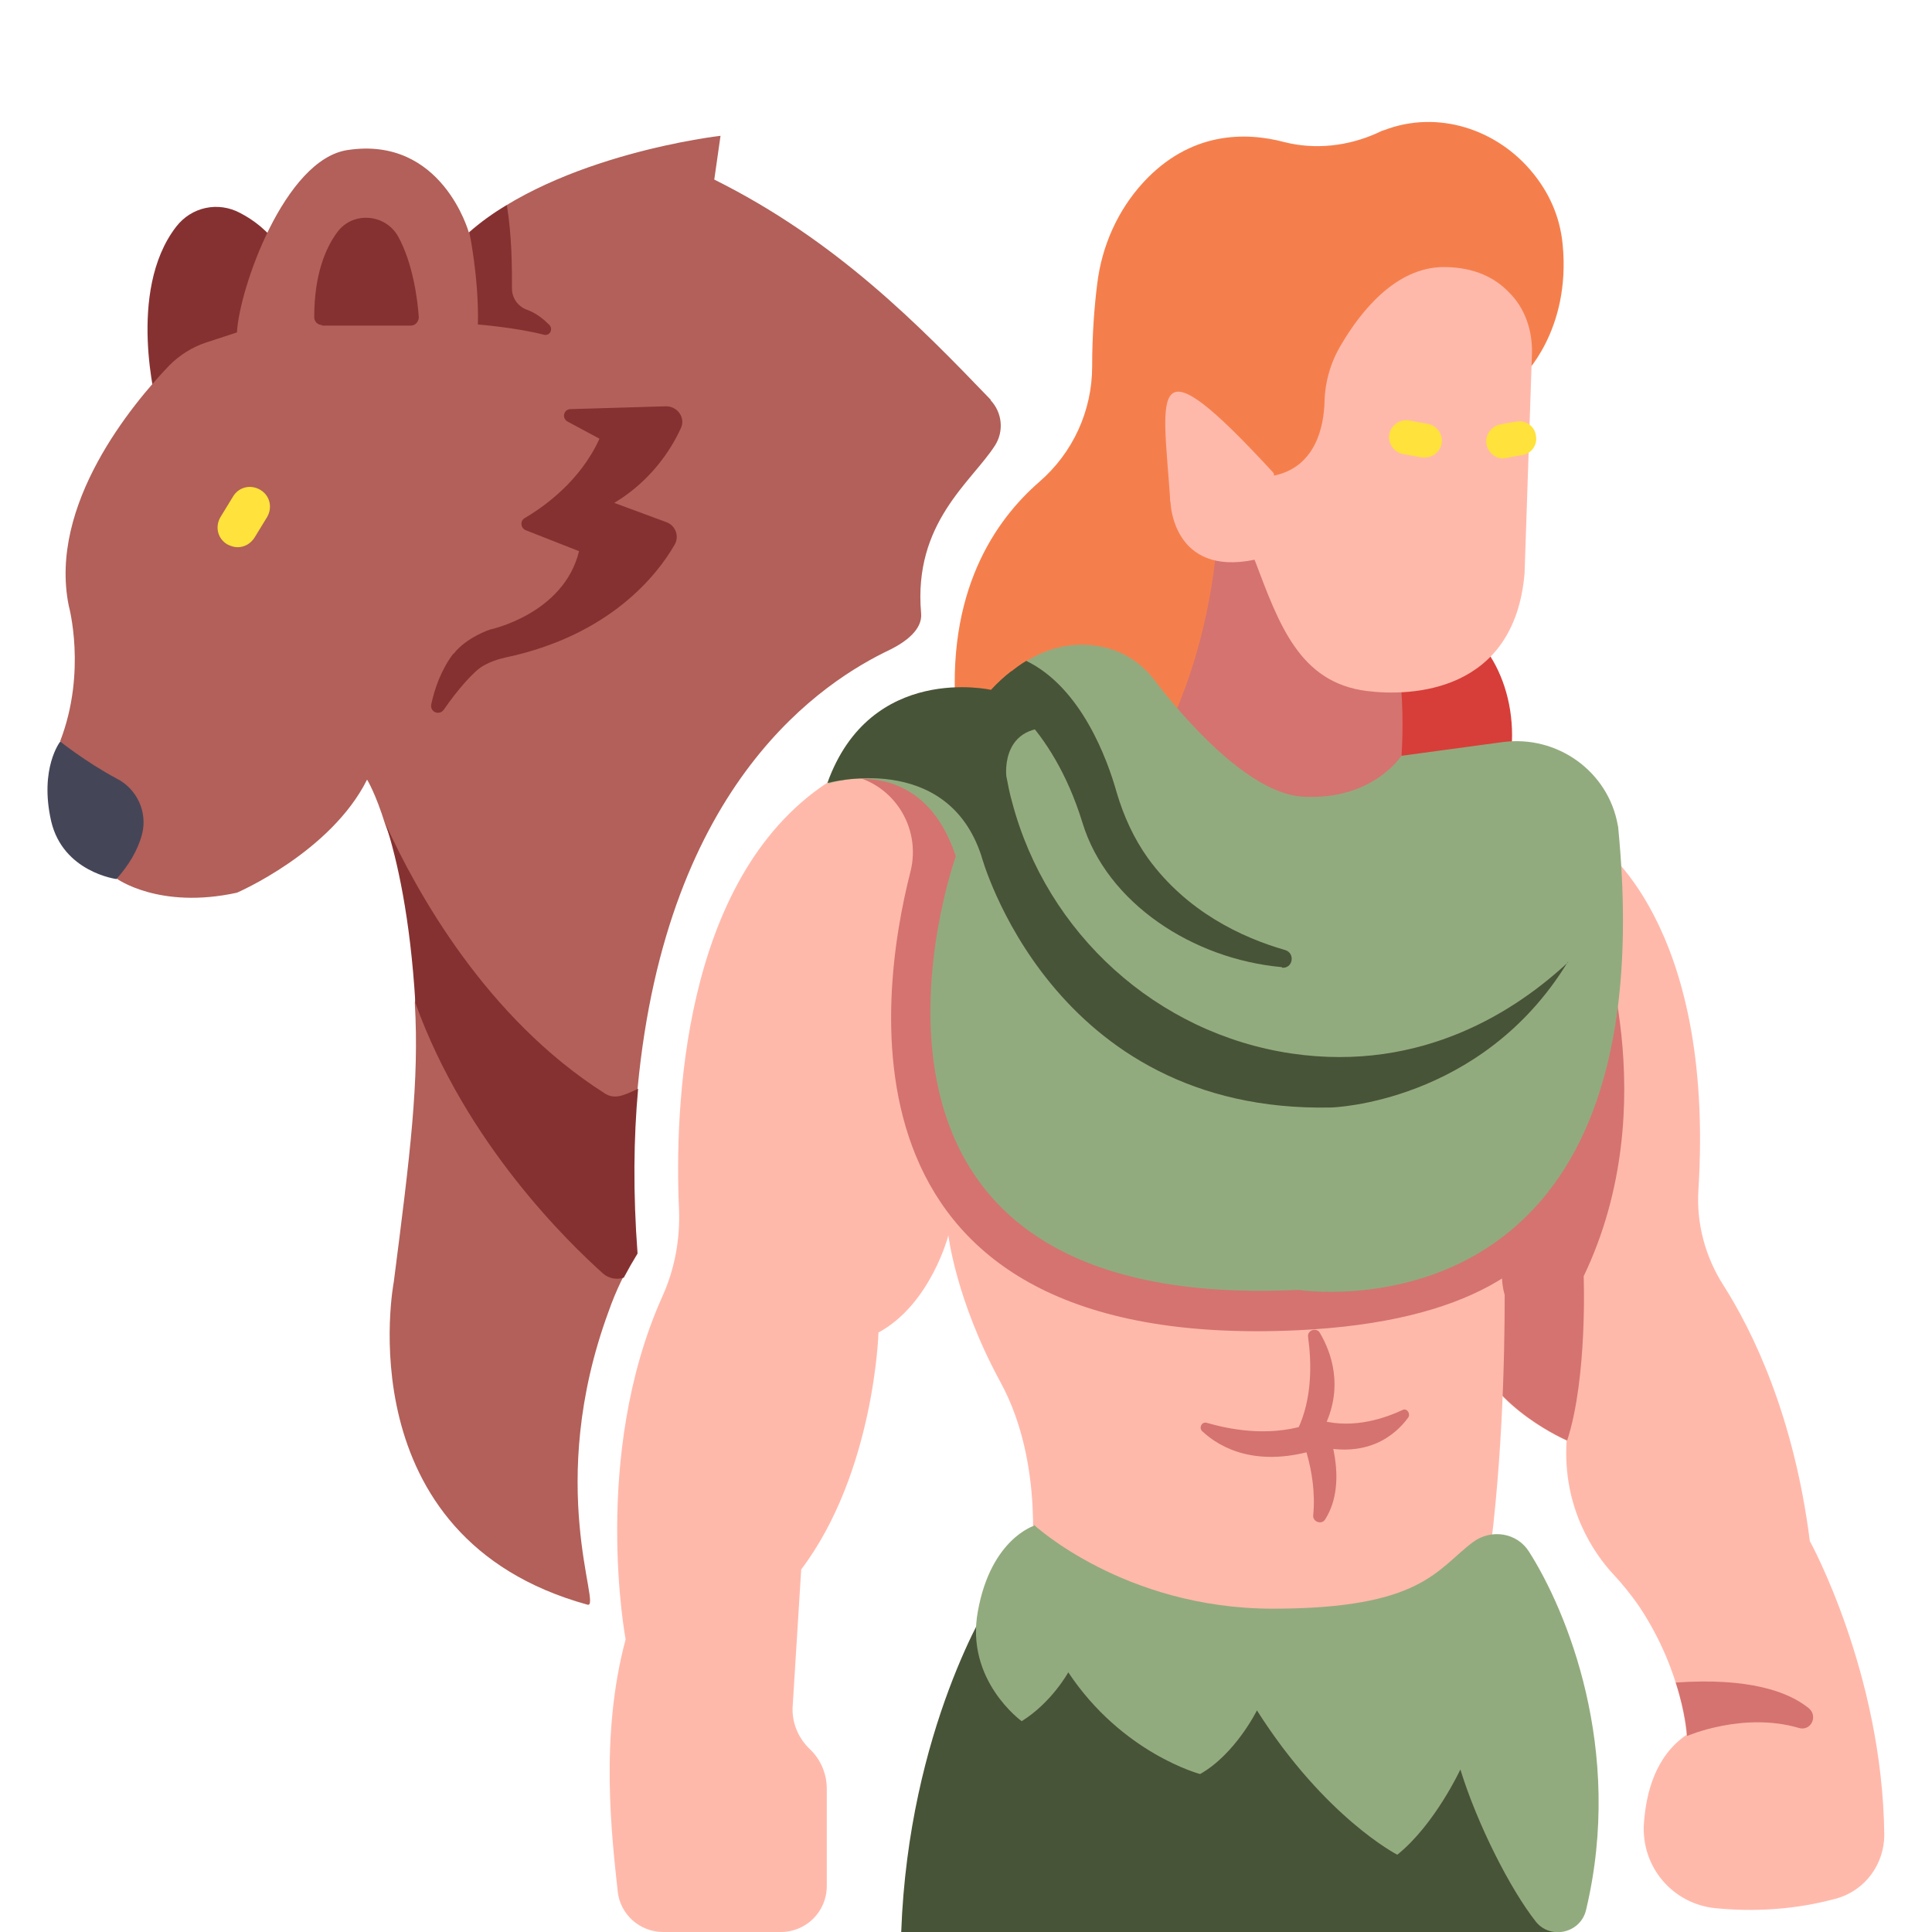
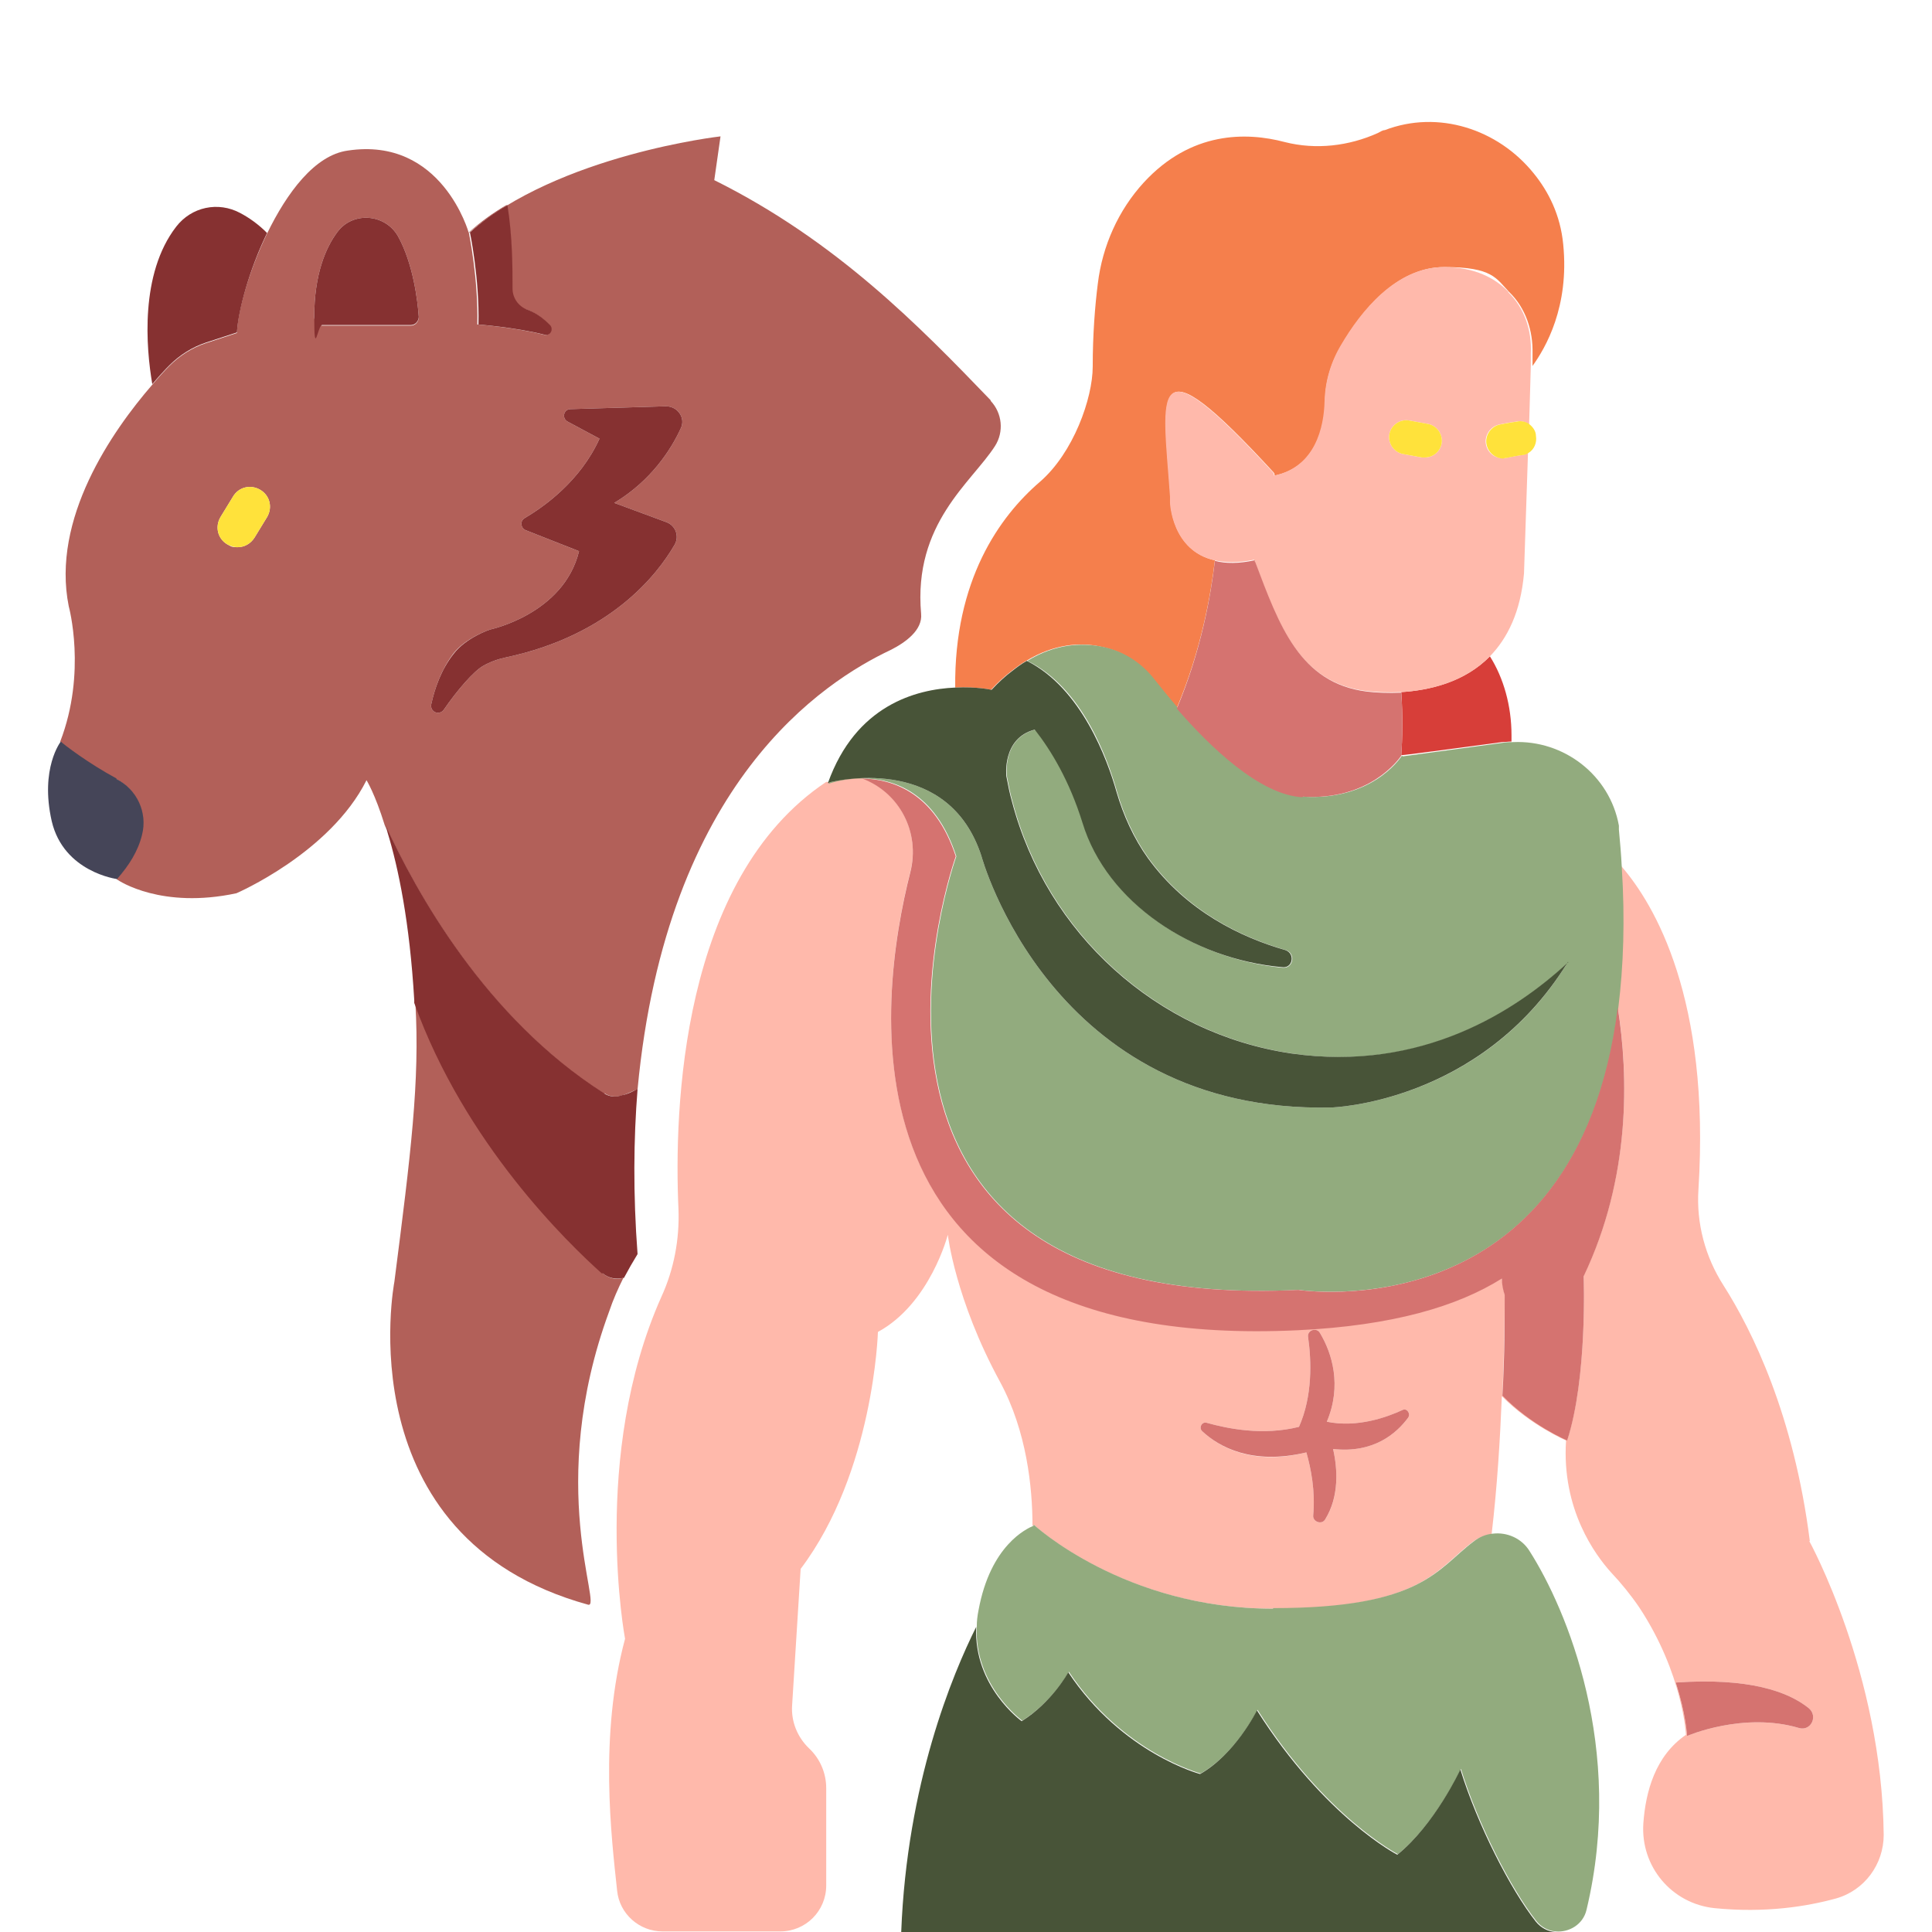
<svg xmlns="http://www.w3.org/2000/svg" id="Camada_1" version="1.1" viewBox="0 0 340 340">
  <defs>
    <style>
      .st0 {
        fill: #b26059;
      }

      .st1 {
        fill: #454558;
      }

      .st2 {
        fill: #f57f4c;
      }

      .st3 {
        fill: #92ab7e;
      }

      .st4 {
        fill: #485438;
      }

      .st5 {
        fill: #863131;
      }

      .st6 {
        fill: #ffe23b;
      }

      .st7 {
        fill: #d57370;
      }

      .st8 {
        fill: #d73e39;
      }

      .st9 {
        fill: #ffb9ab;
      }
    </style>
  </defs>
-   <g id="Layer_19">
-     <g>
-       <path class="st5" d="M27.6,71.4s-5.4-20.1,3.4-31.5c2.7-3.5,7.4-4.5,11.3-2.4,2.3,1.2,4.9,3.1,7,6.2l.7,16.1-22.4,11.6Z" />
-       <path class="st0" d="M174.4,70.4c-12.6-13.1-27.2-28.1-48.7-38.8l1.1-7.7s-28.4,3.2-44.3,17c0,0-4.7-17-21.3-14.5-11.1,1.6-19.1,24.4-19.5,32.1l-5.5,1.8c-2.4.8-4.6,2.2-6.4,4-6.5,6.8-21.3,24.5-17.7,42.3,0,0,3.2,11.6-1.5,23.8l9.9,24.2s7.5,5.5,21.2,2.5c0,0,16.5-7.1,22.9-19.9,0,0,1.5,2.4,3.2,7.9,4.5,11.5,6.6,22.1,5.2,31.4.8,13.8-.8,26.5-3.7,49.1,0,0-8.7,45,34.1,56.8,2.6.7-7.6-20.9,3.7-51.6,1.3-3.7,2.9-7,4.7-9.8-1.9-10-2.2-19.9.4-29.4,5.1-54.2,32.9-71.8,44.5-77.3,2.6-1.3,5.7-3.5,5.4-6.4-1.4-15.9,8.9-23.1,13-29.5,1.6-2.5,1.3-5.8-.8-8Z" />
-       <path class="st7" d="M163.5,194.1c4.6,12.1,17.4,31.7,52.8,33.2,2.1,0,2.4,3.1.4,3.6" />
-       <path class="st9" d="M281.2,148.5s20.6,13.7,17.7,60.8c-.4,6,1.2,11.9,4.4,16.9,5.1,8,12.4,22.9,15.2,45,0,0,12.8,23.2,13.1,51.7,0,5.2-3.4,9.8-8.4,11.2-5.1,1.4-12.4,2.6-21.4,1.7-7.5-.8-13-7.3-12.5-14.9.4-5.6,2.1-11.9,7.5-15.6,0,0-.5-10.7-8.2-22.4-1.5-2.2-3.2-4.3-5-6.2-2.7-3-8.7-11-7.9-23.2,0,0-12.9-5.5-16.5-15.8-3.6-10.4,1.7-72.2,22-89.2Z" />
-       <path class="st7" d="M280.9,162.4l-10.7,2.5c-11,25-13.7,64.7-10.9,72.8,3.6,10.3,16.5,15.8,16.5,15.8,3.6-11.1,2.9-28.9,2.9-28.9,14.6-30.5,2.3-62.3,2.3-62.3Z" />
-       <path class="st7" d="M281.2,148.5c-10.2,8.6-19.4,25.9-22.8,44.9,20.4-13.1,25.2-33.7,26.3-40.9-3.5-4.9-3.6-4-3.6-4Z" />
-       <path class="st1" d="M10.6,130.5s-3.7,4.7-1.6,14c2.1,9,11.5,10.2,11.5,10.2,2.1-2.4,3.7-4.9,4.5-7.9,1-3.9-.9-8-4.5-9.8-5.4-2.9-9.9-6.5-9.9-6.5Z" />
-       <path class="st5" d="M56.6,57.3h15.7c.8,0,1.4-.7,1.4-1.5-.2-2.9-1-9.5-3.7-14.3-2.3-3.9-7.9-4.3-10.6-.7-2.1,2.8-4.1,7.5-4.1,15,0,.8.6,1.4,1.4,1.4Z" />
-       <path class="st5" d="M84,57.1s6.6.5,11.7,1.8c1,.3,1.7-.9,1-1.7-1-1-2.3-2.1-4-2.7-1.6-.6-2.6-2.1-2.6-3.7,0-3.5,0-9.2-.9-14.7-2.4,1.4-4.6,3-6.6,4.8,0,0,1.7,8.1,1.5,16.2Z" />
-       <path class="st5" d="M79.8,115.1c2.2-2.9,6.4-4.3,6.4-4.3,0,0,13-2.7,15.7-13.8l-9.4-3.7c-.9-.4-1-1.6-.2-2.1,3.4-2,9.8-6.5,13.2-14l-5.6-3c-1.1-.6-.7-2.2.5-2.2l16.8-.5c2.1,0,3.5,2.1,2.6,3.9-1.7,3.7-5.2,9.2-11.7,13.1l9.2,3.4c1.6.6,2.3,2.5,1.4,4-3,5.2-11.3,15.9-29.7,19.8-1.4.3-2.8.8-4,1.5-1.6.9-4.5,4.2-6.9,7.7-.8,1.1-2.5.4-2.2-1,.6-2.7,1.7-6,3.9-8.9Z" />
-       <path class="st6" d="M41.8,96.3c-.6,0-1.2-.2-1.8-.5-1.7-1-2.2-3.1-1.2-4.8l2.2-3.6c1-1.7,3.1-2.2,4.8-1.2s2.2,3.1,1.2,4.8l-2.2,3.6c-.7,1.1-1.8,1.7-3,1.7Z" />
-       <path class="st2" d="M267.9,66.3s8.6-8,7.1-23.3c-.5-5.2-2.6-9.3-5.2-12.5-6.3-7.8-16.8-11.2-26.2-7.6-.4.1-.8.3-1.2.5-5.1,2.3-10.9,3-16.4,1.6-6.8-1.8-16.5-1.9-24.8,7.1-4.5,4.9-7.3,11.2-8.1,17.8-.5,3.9-.9,9-.9,14.6,0,7.8-3.4,15.2-9.3,20.3-7.7,6.7-16.6,19.3-14.6,41.5l67,12.4,32.5-72.3Z" />
-       <ellipse class="st8" cx="249.1" cy="129.4" rx="17" ry="22" />
-       <path class="st4" d="M174.4,281.5s-14.5,22.7-15.8,58.5h115.8v-40.4l-99.9-18.1Z" />
-       <path class="st9" d="M276.3,157.2l3.2,20c.3,14.3-2.2,32.9-14.8,42.7-.5,2.9-.6,5.6.1,8,0,11-.4,31.7-3.4,51.2,0,0-38.1,24.8-80-3.1,0,0,2.6-18.2-5.3-32.7-7.9-14.5-9.2-25.9-9.2-25.9,0,0-3.1,12.1-12.3,17.1,0,0-.7,24.6-13.6,41.7l-1.5,24c-.2,2.8.9,5.6,3,7.6h0c1.9,1.8,3,4.3,3,7v17.1c0,4.5-3.6,8.1-8.1,8.1h-20.7c-4.1,0-7.6-3.1-8-7.2-1-9.4-3.2-27.2,1.4-44.3,0,0-6.1-32.2,6.4-60.2,2.2-4.8,3.2-10.1,3-15.4-.8-17.5.4-58.1,26-75.1l10.1-6.2,120.4,25.6Z" />
-       <path class="st7" d="M279.5,177.3c-.2-11.2-2-19.8-2-19.8l-121.6-25.9-7.6,4.7c.1,0,.2,0,.3,0,8.3,1,13.7,9.1,11.6,17.2-5.6,22-14.4,84.5,68.2,80.6,60.9-2.9,51.9-40.8,51.1-56.8Z" />
-       <path class="st7" d="M214.3,92.5s-.2,17.3-8.4,35c0,0,6.6,27.8,40.3,10.3,0,0,7.8-54.5-31.8-45.2Z" />
-       <path class="st3" d="M246.7,132.9s-5,8-17.4,7.3c-9.7-.5-21.5-14.4-26.2-20.6-2.3-3-5.6-5.1-9.3-5.8-5-1-12.1-.2-19.2,7.7,0,0-21.2-4.8-28.8,16.4,0,0,16.3-5.8,22.4,12.8,0,0-28.9,80.6,60.3,76.3,0,0,65.1,10.2,56.3-81.1,0,0,0-.3-.1-.7-1.7-9.5-10.7-15.9-20.3-14.6l-17.7,2.4Z" />
-       <path class="st9" d="M224.2,83.5s0-.2-.2-.4c-22-23.9-19.4-14.2-18.1,4.3,0,.4,0,.7.1,1.1,0,0,.4,13,14.8,10,0,0,0,.2.1.3,4.2,11.1,7.8,21.3,19.6,22.8,7.9,1,26,.3,27.8-20.7l1.3-38.7c.1-4-1.2-8-4.1-10.8-2.3-2.4-5.9-4.4-11.4-4.4-8.5,0-14.7,7.9-18.1,13.7-1.8,3-2.8,6.4-2.9,9.9-.1,4.5-1.6,11.6-8.9,13.1Z" />
-       <path class="st3" d="M181.9,268.3s15.9,14.8,42.1,14.8,28.8-6.9,35.2-11.7c3.2-2.4,7.8-1.7,9.9,1.7,6.5,10.2,16.8,34.7,10,63.1-1,4-6.2,5.2-8.8,2-4.5-5.7-10.3-17.1-13.3-26.8,0,0-4.5,9.7-11.1,15,0,0-12.7-6.5-24.7-25.4,0,0-3.8,7.7-10,11.2,0,0-13.7-3.6-23.2-17.9,0,0-2.9,5.3-8.2,8.6,0,0-10-7.2-7.7-19.4,2.3-12.7,9.9-15,9.9-15Z" />
-       <path class="st6" d="M250.8,80.5c-.2,0-.4,0-.6,0l-3.3-.6c-1.6-.3-2.7-1.9-2.4-3.5.3-1.6,1.9-2.7,3.5-2.4l3.3.6c1.6.3,2.7,1.9,2.4,3.5-.3,1.4-1.5,2.4-2.9,2.4Z" />
-       <path class="st6" d="M264.6,80.7c-1.4,0-2.7-1-3-2.5-.3-1.6.8-3.2,2.4-3.5,0,0,1.4-.3,2.9-.5,1.6-.3,3.2.8,3.4,2.5.3,1.6-.8,3.2-2.5,3.4-1.4.2-2.7.5-2.7.5-.2,0-.4,0-.5,0Z" />
-       <path class="st4" d="M225.6,170.3c1.9.2,2.4-2.5.6-3.1-7.7-2.2-17.4-6.8-24.2-16.2-2.5-3.5-4.3-7.5-5.5-11.6-1.6-5.7-6.2-18.4-15.9-23.1-2,1.2-4,2.9-6.1,5.1,0,0,10.5,5.5,16,23.4,4.3,14.1,19.4,24,35.1,25.4Z" />
-       <path class="st7" d="M231.1,266.7c.8-8.1-2.7-15.2-2.7-15.2,2.6-5.5,2.4-11.9,1.8-16.2-.2-1.2,1.5-1.8,2.1-.7,2.1,3.6,4,9.4,1,16,0,0,4.3,9.9-.1,16.8-.6,1-2.2.4-2.1-.7Z" />
-       <path class="st7" d="M229.8,250.8c-6.8,2.1-13.6.7-17.4-.4-.9-.3-1.5.9-.8,1.5,3.1,2.9,9.7,6.6,20.7,3l-2.4-4.1Z" />
-       <path class="st7" d="M232.6,250c5.8,1.5,11.3-.5,14.3-1.9.7-.3,1.4.7.9,1.4-2.3,3.1-7.3,7.4-16.7,4.8l1.6-4.2Z" />
-       <path class="st7" d="M294.9,296.1c1.8,5.5,2,9.4,2,9.4,0,0,9.9-4.3,19.7-1.4,2.1.6,3.4-2.1,1.7-3.5-3.6-2.9-10.5-5.4-23.4-4.5Z" />
-       <path class="st4" d="M276,169.3c-8.9,8.3-25.5,19.5-48.7,16.1-23.7-3.5-43.1-21.1-49.2-44.3-.4-1.4-.7-2.9-1-4.5,0,0-1.3-10.5,10.7-8.2l-9.8-10.3c-1.2.9-2.4,2-3.6,3.3,0,0-21.2-4.8-28.8,16.4,0,0,21-5.8,27.1,12.8,0,0,12.2,45.4,61.6,44.3,0,0,26.4-.7,41.6-25.6Z" />
-       <path class="st5" d="M109.8,224.8c.8-1.5,1.6-2.9,2.4-4.2-.8-10.6-.7-20.3.1-29-1.1.5-1.9.9-2.6,1.1-1.1.4-2.3.4-3.3-.3-20.9-13.3-33.1-35.5-38.5-47.3,2,6.2,4.3,16.4,5.2,31.4,8.9,24.8,27.1,42.3,33,47.6,1,.9,2.5,1.2,3.8.7Z" />
-     </g>
+   <g id="cor_urso">
+     <path class="st0" d="M106.4,192.4c1,.7,2.2.7,3.3.3.7-.2,1.4-.6,2.5-1,0,0,0,0,0,0,5.1-54.2,32.9-71.8,44.5-77.3,2.6-1.3,5.7-3.5,5.4-6.4-1.4-15.9,8.9-23.1,13-29.5,1.6-2.5,1.3-5.8-.8-8h.1c-12.6-13.1-27.2-28.1-48.7-38.8l1.1-7.7s-28.4,3.2-44.3,17c0,0-4.7-17-21.3-14.5-5.8.8-10.7,7.4-14.2,14.6-3.2,6.6-5.2,13.8-5.3,17.5l-5.5,1.8c-2.4.8-4.6,2.2-6.4,4-.9.9-1.9,2-3,3.3-7.1,8.2-17.8,23.6-14.7,39,0,0,3.2,11.6-1.5,23.8h0c.5.6,4.8,3.9,9.8,6.6,3.6,1.8,5.5,5.9,4.5,9.8-.8,3-2.4,5.5-4.4,7.8.5.4,8,5.3,21.1,2.5,0,0,16.5-7.1,22.9-19.9,0,0,1.5,2.4,3.2,7.9.2.5.4.9.5,1.4-.1-.5-.3-1-.4-1.4,5.4,11.8,17.6,34,38.5,47.3ZM47,91l-2.2,3.6c-.7,1.1-1.8,1.7-3,1.7s-1.2-.2-1.8-.5c-1.7-1-2.2-3.1-1.2-4.8l2.2-3.6c1-1.7,3.1-2.2,4.8-1.2s2.2,3.1,1.2,4.8ZM89.2,36.1c.9,5.5.9,11.2.9,14.7s1,3.1,2.6,3.7c1.7.6,3,1.7,4,2.7.7.8,0,2-1,1.7-5.1-1.3-11.7-1.8-11.7-1.8h0c.2-8.1-1.5-16.2-1.5-16.2,2-1.8,4.2-3.4,6.6-4.8ZM75.9,123.9c.6-2.7,1.7-6,3.9-8.9h0c2.2-2.8,6.4-4.2,6.4-4.2,0,0,13-2.7,15.7-13.8l-9.4-3.7c-.9-.4-1-1.6-.2-2.1,3.4-2,9.8-6.5,13.2-14l-5.6-3c-1.1-.6-.7-2.2.5-2.2l16.8-.5c2.1,0,3.5,2.1,2.6,3.9-1.7,3.7-5.2,9.2-11.7,13.1l9.2,3.4c1.6.6,2.3,2.5,1.4,4-3,5.2-11.3,15.9-29.7,19.8-1.4.3-2.8.8-4,1.5-1.6.9-4.5,4.2-6.9,7.7-.8,1.1-2.5.4-2.2-1ZM56.6,57.3h.1c-.8,0-1.4-.7-1.4-1.5,0-7.5,2-12.2,4.1-15,2.7-3.6,8.3-3.2,10.6.7,2.7,4.8,3.5,11.4,3.7,14.3,0,.8-.6,1.5-1.4,1.5h-15.7Z" />
+     <path class="st0" d="M109.6,224.9c-1.2.4-2.6,0-3.5-.8-5.9-5.3-24.1-22.8-33-47.6,0-.2,0-.3,0-.5,0,.2,0,.3,0,.5.8,13.8-.8,26.5-3.7,49.1,0,0-8.7,45,34.1,56.8,2.6.7-7.6-20.9,3.7-51.6.7-2.1,1.6-4.1,2.5-5.9Z" />
+   </g>
+   <g id="nariz_urso">
+     <path class="st1" d="M20.5,137c-5-2.7-9.3-6-9.8-6.5,0,0,0,0,0,0,0,0-3.7,4.7-1.6,14,2.1,9,11.5,10.2,11.5,10.2,0,0,0,0,0,0,2.1-2.4,3.7-4.9,4.4-7.8,1-3.9-.9-8-4.5-9.8Z" />
+   </g>
+   <g id="cabelo">
+     <path class="st2" d="M174.4,121.4c1.2-1.3,2.4-2.4,3.6-3.3h0c.9-.7,1.7-1.3,2.6-1.8,0,0,0,0,0,0,4.9-3,9.6-3.3,13.1-2.5,3.7.7,7,2.8,9.3,5.8,1,1.4,2.4,3.1,4.1,5,4.3-10.2,6-20,6.7-26-7.6-1.7-7.8-10.1-7.8-10.1,0-.4,0-.7,0-1.1-1.3-18.5-3.9-28.2,18.1-4.3.2.2.2.4.2.4v.2c7.3-1.5,8.8-8.6,8.9-13.1,0-3.5,1.1-6.9,2.9-9.9,3.4-5.8,9.6-13.7,18.1-13.7s9.1,2,11.4,4.4c2.9,2.8,4.2,6.8,4.1,10.8v2.2c2.3-3.2,6.5-10.4,5.4-21.4-.5-5.2-2.6-9.3-5.2-12.5-6.3-7.8-16.8-11.2-26.2-7.6-.4,0-.8.3-1.2.5-5.1,2.3-10.9,3-16.4,1.6-6.8-1.8-16.5-1.9-24.8,7.1-4.5,4.9-7.3,11.2-8.1,17.8-.5,3.9-.9,9-.9,14.6s-3.4,15.2-9.3,20.3c-7.1,6.1-15.1,17.3-14.9,36.2,3.7-.2,6.4.4,6.4.4Z" />
+   </g>
+   <g id="sombra_cabelo">
+     <path class="st8" d="M246.6,121.8c.3,4.3.2,8.3,0,11.1,0,0,0,0,0,0h0c0,.1,17.7-2.3,17.7-2.3.6,0,1.1-.1,1.7-.1,0-.3,0-.7,0-1.1,0-5.2-1.4-10.1-3.8-13.9-4.4,4.5-10.6,6-15.7,6.3Z" />
+   </g>
+   <g id="cor_pele">
+     <path class="st9" d="M318.5,271.2c-2.8-22.1-10.1-37-15.2-45-3.2-5-4.8-10.9-4.4-16.9,2.1-33.5-7.7-50.1-13.6-56.9.6,9.4.3,17.6-.6,24.8,1.9,12.1,2.3,29.9-6,47.3,0,0,.7,17.8-2.9,28.9,0,0-6.3-2.7-11.4-7.9.3-7,.4-13.2.4-17.7-.3-.9-.4-1.9-.5-2.9-7.8,4.9-19.2,8.3-35.9,9.1-82.6,3.9-73.8-58.6-68.2-80.6,1.8-7-2-14.1-8.5-16.5-3.4,0-5.9.9-5.9.9,0,0,0-.1,0-.2-.2,0-.3,0-.3,0,0,0,0,0,0,0h-.1c-25.6,17.1-26.8,57.7-26,75.2.2,5.3-.8,10.6-3,15.4-12.5,28-6.4,60.2-6.4,60.2-4.6,17.1-2.4,34.9-1.4,44.3.4,4.1,3.9,7.2,8,7.2h20.7c4.5,0,8.1-3.6,8.1-8.1v-17.1c0-2.7-1.1-5.2-3-7-2.1-2-3.2-4.8-3-7.6l1.5-24c12.9-17.1,13.6-41.7,13.6-41.7,9.2-5,12.3-17.1,12.3-17.1,0,0,1.3,11.4,9.2,25.9,4.7,8.7,5.7,18.6,5.7,25.3.1,0,.2,0,.2,0v-.2c-.1,0,15.8,14.8,42,14.8s28.8-6.9,35.2-11.7c1-.8,2.2-1.2,3.4-1.4,1-8.5,1.5-16.9,1.8-24.3,5,5.1,11.3,7.8,11.3,7.8-.8,12.2,5.2,20.2,7.9,23.2,1.8,1.9,3.5,4,5,6.2,7.7,11.7,8.2,22.4,8.2,22.4-5.4,3.7-7.1,10-7.5,15.6-.5,7.6,5,14.1,12.5,14.9,9,.9,16.3-.3,21.4-1.7,5-1.4,8.4-6,8.4-11.2-.3-28.5-13.1-51.7-13.1-51.7ZM247.8,249.5c-2,2.7-6,6.3-13.2,5.5.8,3.5,1.1,8.5-1.4,12.4-.6,1-2.2.4-2.1-.7.4-4.3-.4-8.3-1.2-11.1-9.6,2.4-15.4-1-18.3-3.7-.7-.6-.1-1.8.8-1.5,3.6,1,9.8,2.3,16.2.7,2.4-5.4,2.2-11.6,1.6-15.8-.2-1.2,1.5-1.8,2.1-.7,2.1,3.5,3.9,9.2,1.2,15.6,5.5,1.1,10.6-.8,13.4-2.1.7-.3,1.4.7.9,1.4ZM316.6,304.1c-9.8-2.9-19.7,1.4-19.7,1.4,0,0-.2-3.9-2-9.4,12.9-.9,19.8,1.6,23.4,4.5,1.7,1.4.4,4.1-1.7,3.5Z" />
+     <path class="st9" d="M265.5,51.4c-2.3-2.4-5.9-4.4-11.4-4.4-8.5,0-14.7,7.9-18.1,13.7-1.8,3-2.8,6.4-2.9,9.9-.1,4.5-1.6,11.6-8.9,13.1v-.2s0-.2-.2-.4c-22-23.9-19.4-14.2-18.1,4.3,0,.4,0,.7,0,1.1,0,0,.3,8.4,7.8,10.1,1.9.4,4.1.5,7-.1,0,0,0,.2.1.3,4.2,11.1,7.8,21.3,19.6,22.8,1.7.2,3.8.3,6.1.2,5.1-.3,11.2-1.7,15.7-6.3,3.1-3.2,5.4-7.8,6-14.6l.7-21.2c-.4.2-.8.4-1.2.4-1.4.2-2.7.5-2.7.5h-.5,0c-1.4.1-2.7-.9-3-2.4-.3-1.6.8-3.2,2.4-3.5,0,0,1.4-.3,2.9-.5.8-.2,1.6,0,2.3.5l.3-10.3v-2.2c.2-4-1.1-8-4-10.8ZM244.5,76.4c.3-1.6,1.9-2.7,3.5-2.4l3.3.6c1.6.3,2.7,1.9,2.4,3.5-.3,1.4-1.5,2.4-2.9,2.4h-.6l-3.3-.6c-1.6-.3-2.7-1.9-2.4-3.5Z" />
+   </g>
+   <g id="cor_roupa">
+     <path class="st3" d="M246.7,133h0c0-.1,0,0,0,0-.5.8-5.6,7.9-17.3,7.2-7.6-.4-16.4-8.9-22.1-15.6-1.6-1.9-3-3.6-4.1-5-2.3-3-5.6-5.1-9.3-5.8-3.6-.7-8.2-.5-13.1,2.5,9.7,4.7,14.2,17.4,15.8,23.1,1.2,4.1,3,8.1,5.5,11.6,6.8,9.4,16.5,14,24.2,16.2,1.8.6,1.3,3.3-.6,3.1h0c-15.7-1.5-30.8-11.4-35.1-25.5-2.3-7.5-5.5-12.8-8.4-16.4-5.9,1.5-5,8.2-5,8.2.3,1.6.6,3.1,1,4.5,6.1,23.2,25.5,40.8,49.2,44.3,23,3.4,39.5-7.6,48.5-15.9,0,0,0-.1.1-.2h0c0,0-.2.1-.2.2-15.2,24.7-41.5,25.4-41.5,25.4-49.4,1.1-61.6-44.3-61.6-44.3-5.7-17.4-24.4-13.5-26.8-12.9,0,0,0,.1,0,.2,0,0,2.5-.9,5.9-.9,5.3,0,12.8,2.3,16.5,13.7,0,0-28.9,80.6,60.3,76.3,0,0,48.9,7.6,56.2-49.7.9-7.2,1.2-15.4.6-24.8-.1-2.1-.3-4.3-.5-6.5,0,0,0-.3,0-.7-1.6-8.9-9.7-15.1-18.6-14.7-.6,0-1.1,0-1.7.1l-17.7,2.4Z" />
+     <path class="st3" d="M224,283.1c-26.2,0-42.1-14.8-42.1-14.8v.2c.1,0,0,0,0,0-1.2.5-7.6,3.4-9.7,14.9-.2,1-.3,1.9-.3,2.8-.5,10.5,8,16.6,8,16.6,5.3-3.3,8.2-8.6,8.2-8.6,9.5,14.3,23.2,17.9,23.2,17.9,6.2-3.5,10-11.2,10-11.2,12,18.9,24.7,25.4,24.7,25.4,6.6-5.3,11.1-15,11.1-15,3,9.7,8.8,21.1,13.3,26.8.9,1.1,2.1,1.7,3.4,1.8,2.3.2,4.8-1.2,5.4-3.8,6.8-28.4-3.5-52.9-10-63.1-1.4-2.3-4-3.4-6.5-3.1-1.2.1-2.4.6-3.4,1.4-6.4,4.8-9,11.7-35.2,11.7Z" />
+   </g>
+   <g id="olhos">
+     <path class="st6" d="M45.8,86.2c-1.7-1-3.8-.5-4.8,1.2l-2.2,3.6c-1,1.7-.5,3.8,1.2,4.8.6.3,1.2.5,1.8.5,1.2,0,2.3-.6,3-1.7l2.2-3.6c1-1.7.5-3.8-1.2-4.8Z" />
+     <path class="st6" d="M246.9,79.9l3.3.6h.6c1.4,0,2.6-1,2.9-2.4.3-1.6-.8-3.2-2.4-3.5l-3.3-.6c-1.6-.3-3.2.8-3.5,2.4-.3,1.6.8,3.2,2.4,3.5Z" />
+     <path class="st6" d="M266.9,74.2c-1.5.2-2.9.5-2.9.5-1.6.3-2.7,1.9-2.4,3.5.3,1.5,1.6,2.5,3,2.5h0c.1-.1.3-.1.5-.1,0,0,1.3-.3,2.7-.5.5,0,.9-.2,1.2-.4,1-.6,1.5-1.8,1.3-3,0-.8-.5-1.5-1.1-2-.6-.5-1.5-.7-2.3-.5Z" />
+   </g>
+   <g id="sombra_pele">
+     <path class="st7" d="M228.5,227c-89.2,4.3-60.3-76.3-60.3-76.3-3.7-11.3-11.2-13.6-16.5-13.7,6.5,2.4,10.3,9.4,8.5,16.5-5.6,22-14.4,84.5,68.2,80.6,16.7-.8,28.1-4.2,35.9-9.1,0,1,.2,2,.5,2.9,0,4.5,0,10.7-.4,17.7,5,5.2,11.4,7.9,11.4,7.9,3.6-11.1,2.9-28.9,2.9-28.9,8.3-17.4,7.9-35.2,6-47.3-7.3,57.4-56.2,49.7-56.2,49.7Z" />
+     <path class="st7" d="M229.3,140.2c11.7.7,16.8-6.5,17.3-7.2.2-2.9.3-6.8,0-11.1-2.3.1-4.5,0-6.1-.2-11.8-1.5-15.4-11.7-19.6-22.8-.1,0-.1-.3-.1-.3-2.8.6-5.1.6-7,.1-.7,6-2.4,15.8-6.7,26,5.8,6.7,14.6,15.2,22.1,15.6Z" />
+     <path class="st7" d="M246.9,248.1c-2.8,1.3-8,3.2-13.4,2.1,2.7-6.4.9-12.1-1.2-15.6-.6-1.1-2.3-.5-2.1.7.6,4.2.8,10.4-1.6,15.8-6.4,1.6-12.6.3-16.2-.7-.9-.3-1.5.9-.8,1.5,2.9,2.7,8.7,6,18.3,3.7.8,2.8,1.6,6.8,1.2,11.1-.1,1.1,1.5,1.7,2.1.7,2.5-4,2.2-8.9,1.4-12.4,7.2.8,11.2-2.8,13.2-5.5.5-.7-.2-1.7-.9-1.4Z" />
+     <path class="st7" d="M318.3,300.6c-3.6-2.9-10.5-5.4-23.4-4.5,1.8,5.5,2,9.4,2,9.4,0,0,9.9-4.3,19.7-1.4,2.1.6,3.4-2.1,1.7-3.5Z" />
+   </g>
+   <g id="sombra_roupa">
+     <path class="st4" d="M270.3,338.2c-4.5-5.7-10.3-17.1-13.3-26.8,0,0-4.5,9.7-11.1,15,0,0-12.7-6.5-24.7-25.4,0,0-3.8,7.7-10,11.2,0,0-13.7-3.6-23.2-17.9,0,0-2.9,5.3-8.2,8.6,0,0-8.5-6.1-8-16.6-4.2,8.4-12.2,27.6-13.2,53.7h115.1c-1.3-.1-2.5-.7-3.4-1.8Z" />
+     <path class="st4" d="M145.9,137.7c2.4-.6,21.1-4.5,26.8,12.9,0,0,12.2,45.4,61.6,44.3,0,0,26.2-.7,41.5-25.4-9,8.3-25.5,19.2-48.5,15.9-23.7-3.5-43.1-21.1-49.2-44.3-.4-1.4-.7-2.9-1-4.5,0,0-.8-6.7,5-8.2,2.9,3.7,6.1,9,8.4,16.4,4.3,14.1,19.4,24,35.1,25.4h0c1.9.3,2.4-2.4.6-3-7.7-2.2-17.4-6.8-24.2-16.2-2.5-3.5-4.3-7.5-5.5-11.6-1.6-5.7-6.2-18.3-15.8-23.1,0,0,0,0,0,0-.9.5-1.7,1.1-2.6,1.8h0c-1.2.9-2.4,2-3.6,3.3,0,0-2.6-.6-6.4-.4-6.9.3-17.5,3.1-22.4,16.8,0,0,0,0,0,0,0,0,0,0,.3,0Z" />
+     <path class="st4" d="M275.9,169.3c0,0,0,.1-.1.2,0,0,.2-.1.2-.2h0Z" />
+   </g>
+   <g id="sombra_urso">
+     <path class="st5" d="M36.2,60.3l5.5-1.8c.2-3.7,2.1-10.9,5.3-17.5-1.6-1.6-3.2-2.7-4.7-3.5-3.9-2.1-8.6-1.1-11.3,2.4-6.4,8.3-5.3,21.3-4.2,27.7,1.1-1.3,2.1-2.4,3-3.3,1.8-1.8,4-3.2,6.4-4Z" />
+     <path class="st5" d="M73.7,55.8c-.2-2.9-1-9.5-3.7-14.3-2.3-3.9-7.9-4.3-10.6-.7-2.1,2.8-4.1,7.5-4.1,15s.6,1.4,1.4,1.4h-.1c0,0,15.7,0,15.7,0,.8,0,1.4-.7,1.4-1.5Z" />
+     <path class="st5" d="M84.1,57.1h0s6.6.5,11.7,1.8c1,.3,1.7-.9,1-1.7-1-1-2.3-2.1-4-2.7-1.6-.6-2.6-2.1-2.6-3.7,0-3.5,0-9.2-.9-14.7-2.4,1.4-4.6,3-6.6,4.8,0,0,1.7,8.1,1.5,16.2Z" />
+     <path class="st5" d="M78.1,124.9c2.4-3.5,5.3-6.8,6.9-7.7,1.2-.7,2.6-1.2,4-1.5,18.4-3.9,26.7-14.6,29.7-19.8.9-1.5.2-3.4-1.4-4l-9.2-3.4c6.5-3.9,10-9.4,11.7-13.1.9-1.8-.5-3.9-2.6-3.9l-16.8.5c-1.2,0-1.6,1.6-.5,2.2l5.6,3c-3.4,7.5-9.8,12-13.2,14-.8.5-.7,1.7.2,2.1l9.4,3.7c-2.7,11.1-15.7,13.8-15.7,13.8,0,0-4.2,1.4-6.4,4.3h0c-2.2,2.8-3.3,6.1-3.9,8.8-.3,1.4,1.4,2.1,2.2,1Z" />
+     <path class="st5" d="M106.1,224.1c.9.8,2.3,1.1,3.5.8,0,0,.2,0,.3,0h-.1c.8-1.5,1.6-2.9,2.4-4.2-.8-10.6-.7-20.3,0-29,0,0,0,0-.1,0-1,.5-1.8.9-2.5,1-1.1.4-2.3.4-3.3-.3-20.9-13.3-33.1-35.5-38.5-47.3.1.5.3.9.4,1.4,1.9,6.2,3.9,15.8,4.7,29.5,0,.2,0,.3,0,.5,8.9,24.8,27.1,42.3,33,47.6Z" />
  </g>
</svg>
